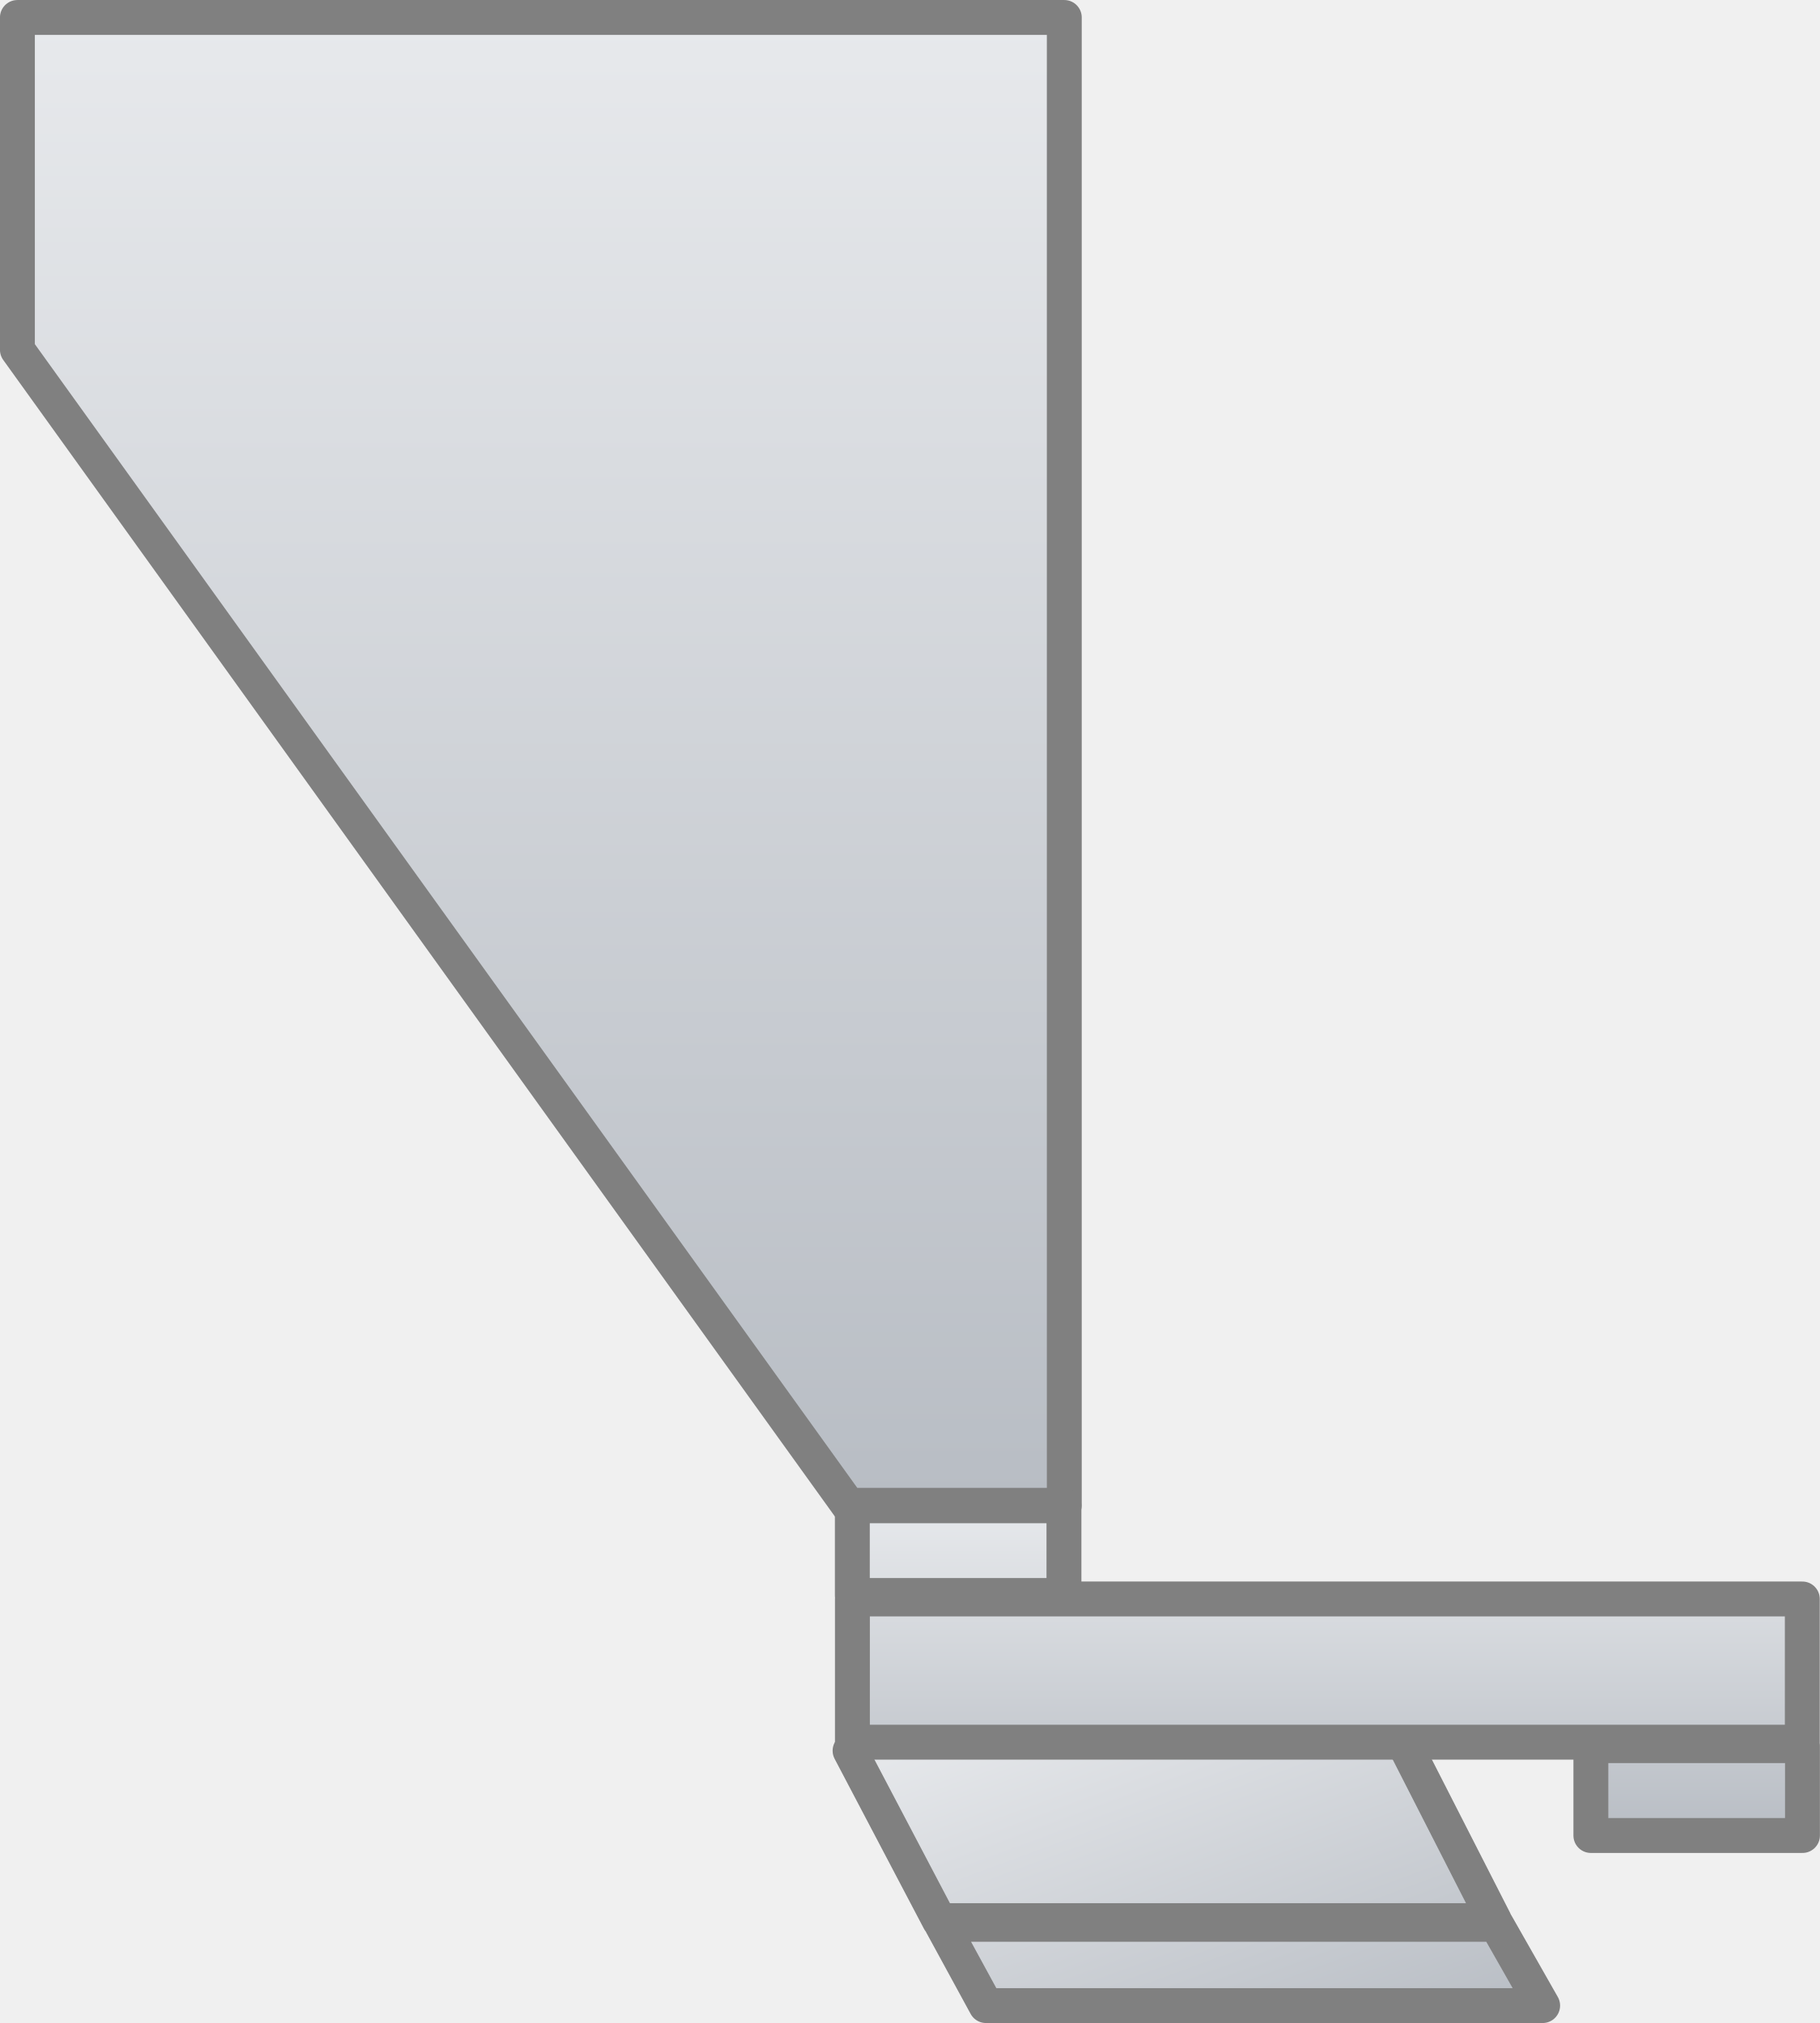
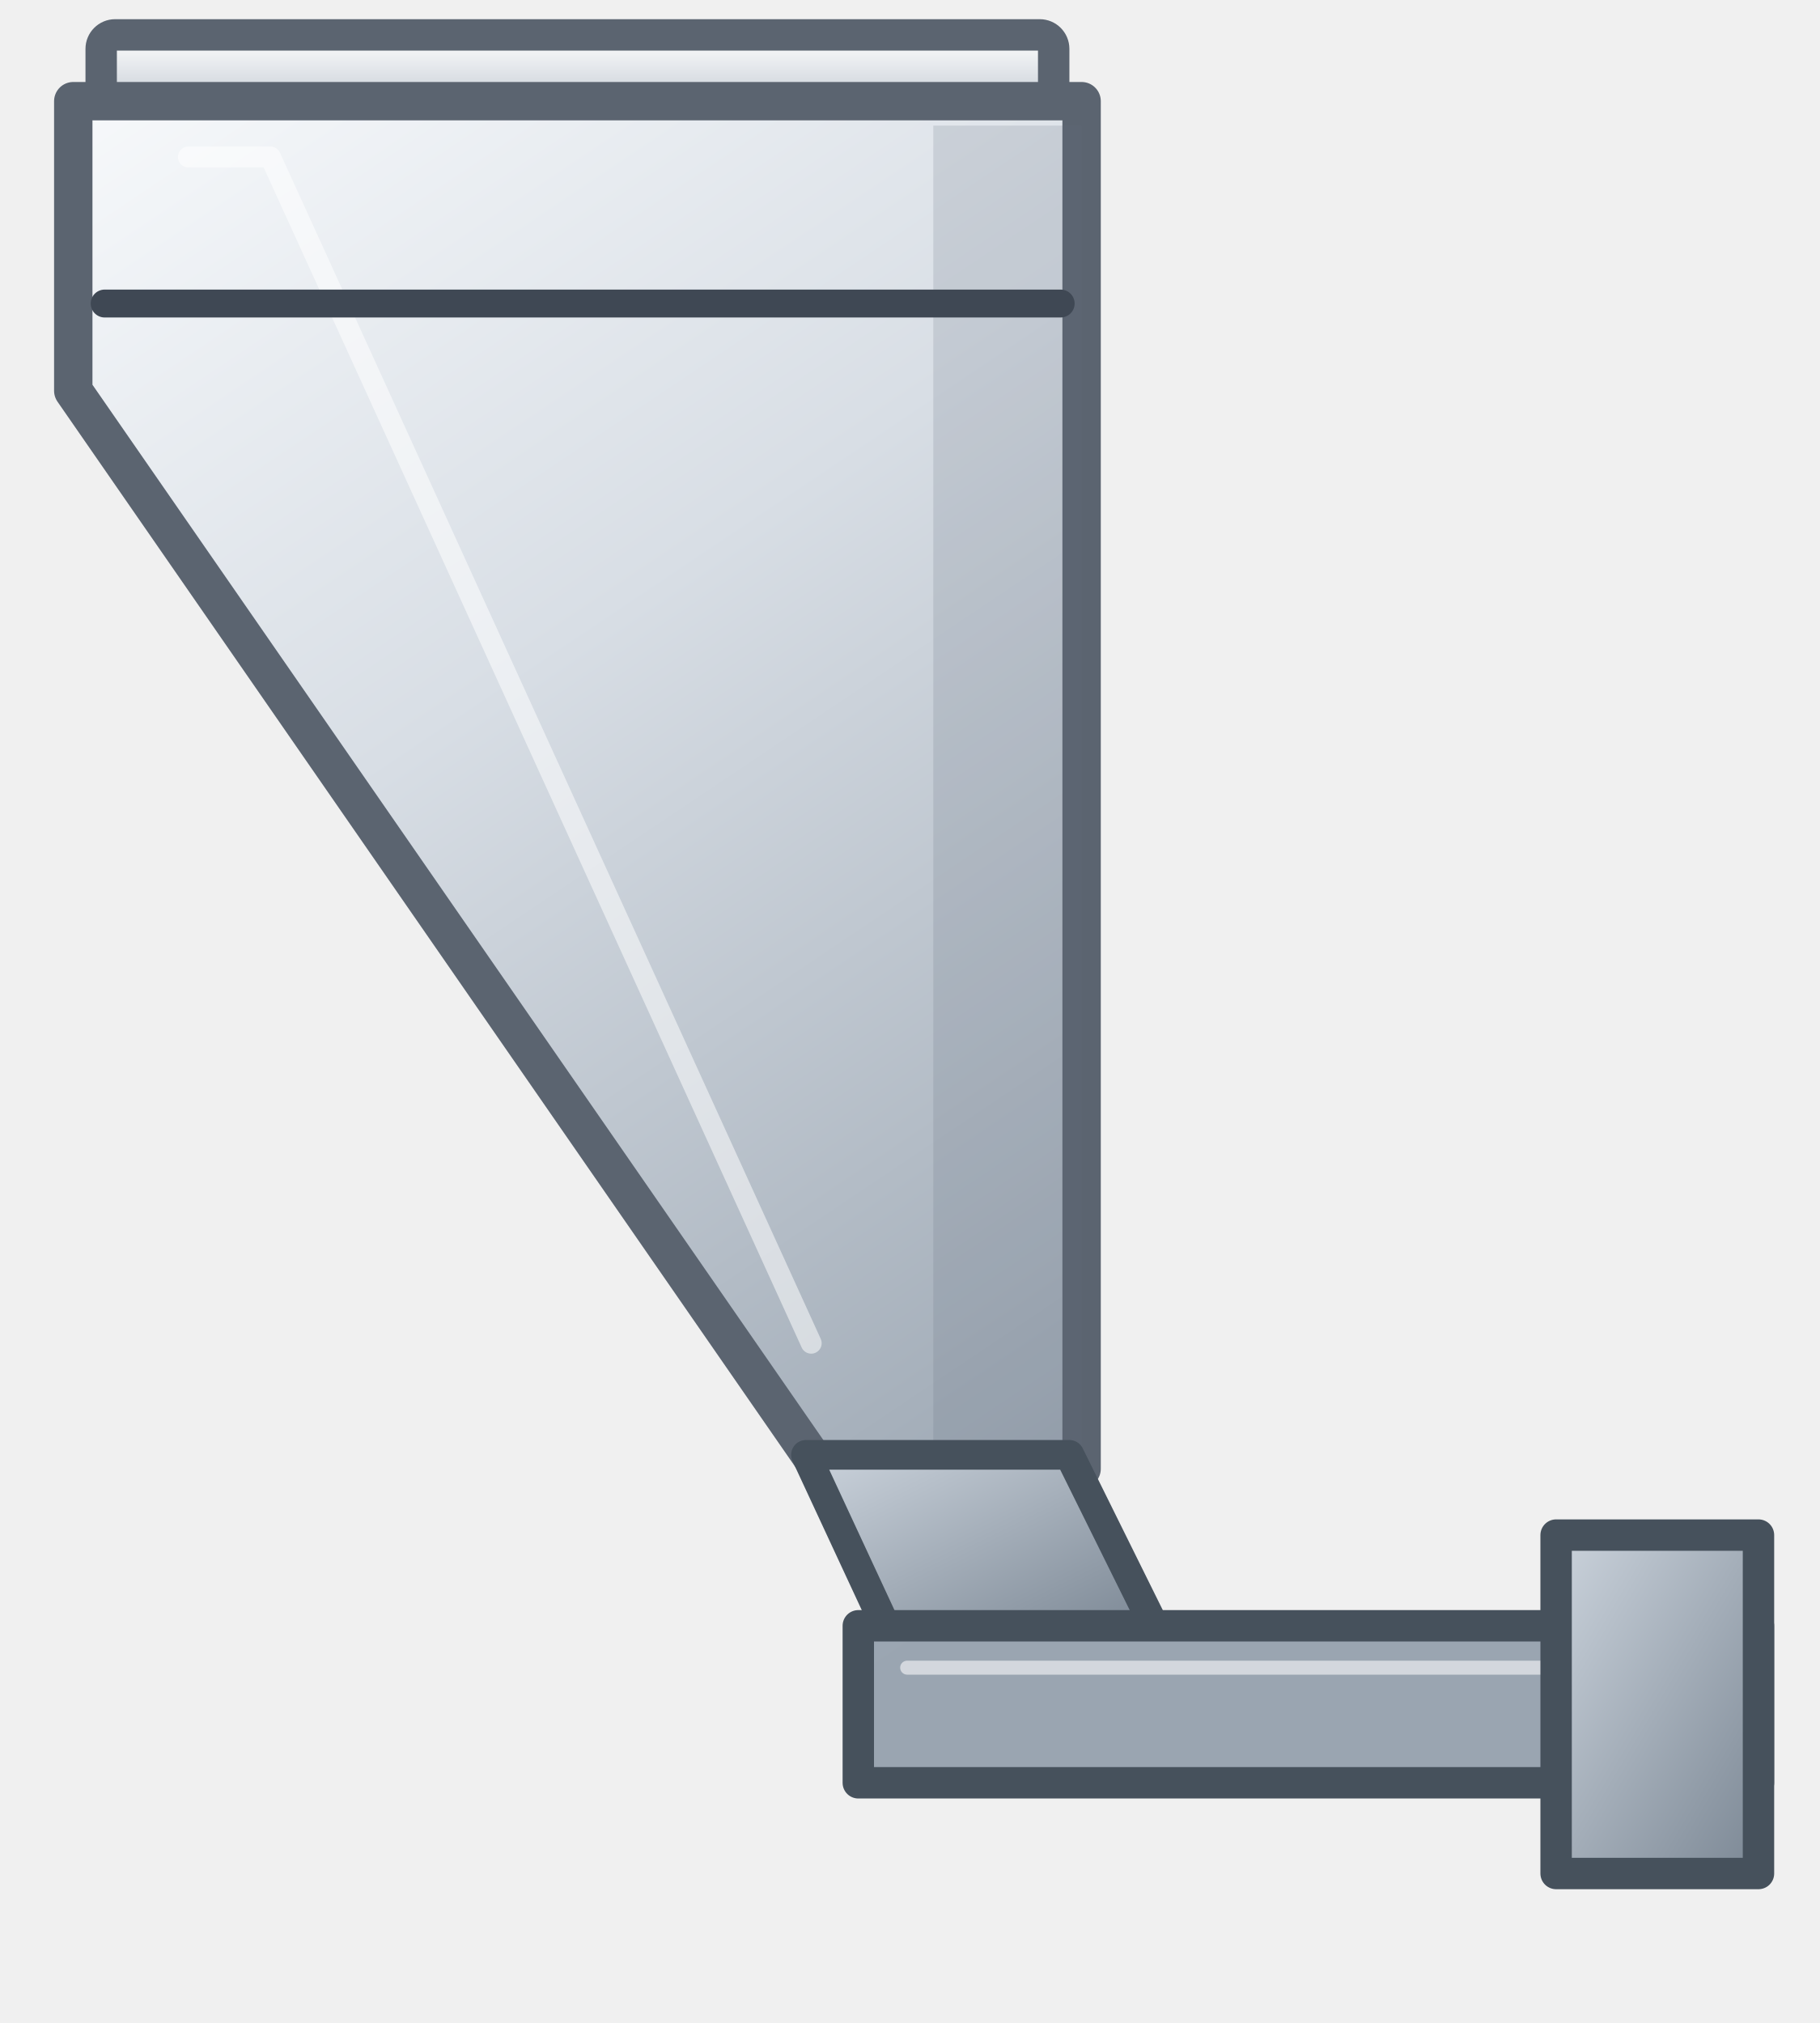
- <svg xmlns="http://www.w3.org/2000/svg" width="10.432mm" height="11.597mm" viewBox="0 0 10.432 11.597" version="1.1" id="svg190489" kewidth="89.957" keheight="100" eType="FilterFeeder_WithHopper" fill="#D7DADE" stroke="#808080" stroke-linejoin="round" stroke-linecap="round">
-   <defs id="defs190486">
-     <linearGradient id="steelFill" x1="0" y1="0" x2="0" y2="1">
-       <stop offset="0%" stop-color="#e7e9ec" />
-       <stop offset="100%" stop-color="#b8bdc4" />
+ <svg xmlns="http://www.w3.org/2000/svg" width="10.432mm" height="11.597mm" viewBox="0 0 10.432 11.597" preserveAspectRatio="xMidYMid meet" kewidth="89.957" keheight="100" eType="FilterFeeder_WithHopper" fill="#D7DADE" stroke="#66717d" stroke-width="0.18" stroke-linejoin="round" stroke-linecap="round">
+   <defs id="defs1">
+     <linearGradient id="filterShellFill" x1="0.5" y1="0.3" x2="6.2" y2="8.8" gradientUnits="userSpaceOnUse">
+       <stop offset="0%" stop-color="#f8fafc" />
+       <stop offset="42%" stop-color="#d8dee5" />
+       <stop offset="100%" stop-color="#9aa5b1" />
    </linearGradient>
-     <linearGradient id="steelDark" x1="0" y1="0" x2="1" y2="1">
-       <stop offset="0%" stop-color="#e7e9ec" />
-       <stop offset="100%" stop-color="#b8bdc4" />
+     <linearGradient id="filterCapFill" x1="0" y1="0" x2="0" y2="1">
+       <stop offset="0%" stop-color="#ffffff" />
+       <stop offset="100%" stop-color="#b7c0ca" />
+     </linearGradient>
+     <linearGradient id="filterBaseFill" x1="0" y1="0" x2="1" y2="1">
+       <stop offset="0%" stop-color="#cbd3dc" />
+       <stop offset="100%" stop-color="#7c8895" />
    </linearGradient>
  </defs>
-   <g id="layer1" transform="translate(-72.0002,-31.65385)">
-     <path d="m 72.1,31.754 v 1.905 l 4.763,6.624 h 1.238 v -8.529 z" style="fill:url(#steelFill);stroke:#808080;stroke-width:0.2" id="hopper" />
-     <path id="tail" style="fill:url(#steelDark);stroke:#808080;stroke-width:0.2;stroke-dasharray:none" d="m 76.873,41.69 0.512,0.974 h 3.182 l -0.497,-0.974 m -2.672,0.995 0.254,0.466 h 3.191 l -0.265,-0.466 z" />
-     <path id="Conveyor" style="fill:url(#steelFill);stroke:#808080;stroke-width:0.2;stroke-dasharray:none" d="m 76.886,40.286 v 0.514 h 1.213 v -0.514 z m 4.09e-4,0.534 v 0.821 h 5.445 v -0.821 z m 4.233,0.841 v 0.515 h 1.213 v -0.515 z" />
+   <g id="layer1">
+     <path id="hopper-shadow" d="M 0.72 0.58 H 6.28 V 8.58 H 4.82 L 0.72 2.62 Z" fill="#111827" opacity="0.15" stroke="none" />
+     <rect id="top-cap" data-vizi-fill-target="true" x="0.58" y="0.2" width="5.46" height="0.5" rx="0.08" fill="url(#filterCapFill)" stroke="#5b6470" stroke-width="0.18" />
+     <path id="hopper" data-vizi-fill-target="true" d="M 0.42 0.58 H 6.2 V 8.42 H 4.7 L 0.42 2.24 Z" fill="url(#filterShellFill)" stroke="#5b6470" stroke-width="0.22" />
+     <path id="hopper-side-shade" d="M 5.35 0.72 H 6.2 V 8.42 H 5.35 Z" fill="#5f6b78" opacity="0.18" stroke="none" />
+     <path id="hopper-highlight" d="M 1.08 0.9 H 1.55 L 4.65 7.7" fill="none" stroke="#ffffff" stroke-width="0.12" opacity="0.52" />
+     <path id="upper-rim" d="M 0.6 1.74 H 6.08" fill="none" stroke="#3f4854" stroke-width="0.16" />
+     <path id="throat" data-vizi-fill-target="true" d="M 4.62 8.34 H 6.13 L 6.62 9.33 H 5.08 Z" fill="url(#filterBaseFill)" stroke="#46515c" stroke-width="0.17" />
+     <path id="conveyor" data-vizi-fill-target="true" d="M 4.92 9.32 H 10.08 V 10.22 H 4.92 Z" fill="url(#filterShellFill)" stroke="#46515c" stroke-width="0.18" />
+     <path id="conveyor-highlight" d="M 5.2 9.56 H 9.82" fill="none" stroke="#ffffff" stroke-width="0.08" opacity="0.56" />
+     <path id="drive-end" data-vizi-fill-target="true" d="M 8.92 8.8 H 10.08 V 10.74 H 8.92 Z" fill="url(#filterBaseFill)" stroke="#46515c" stroke-width="0.18" />
  </g>
</svg>
